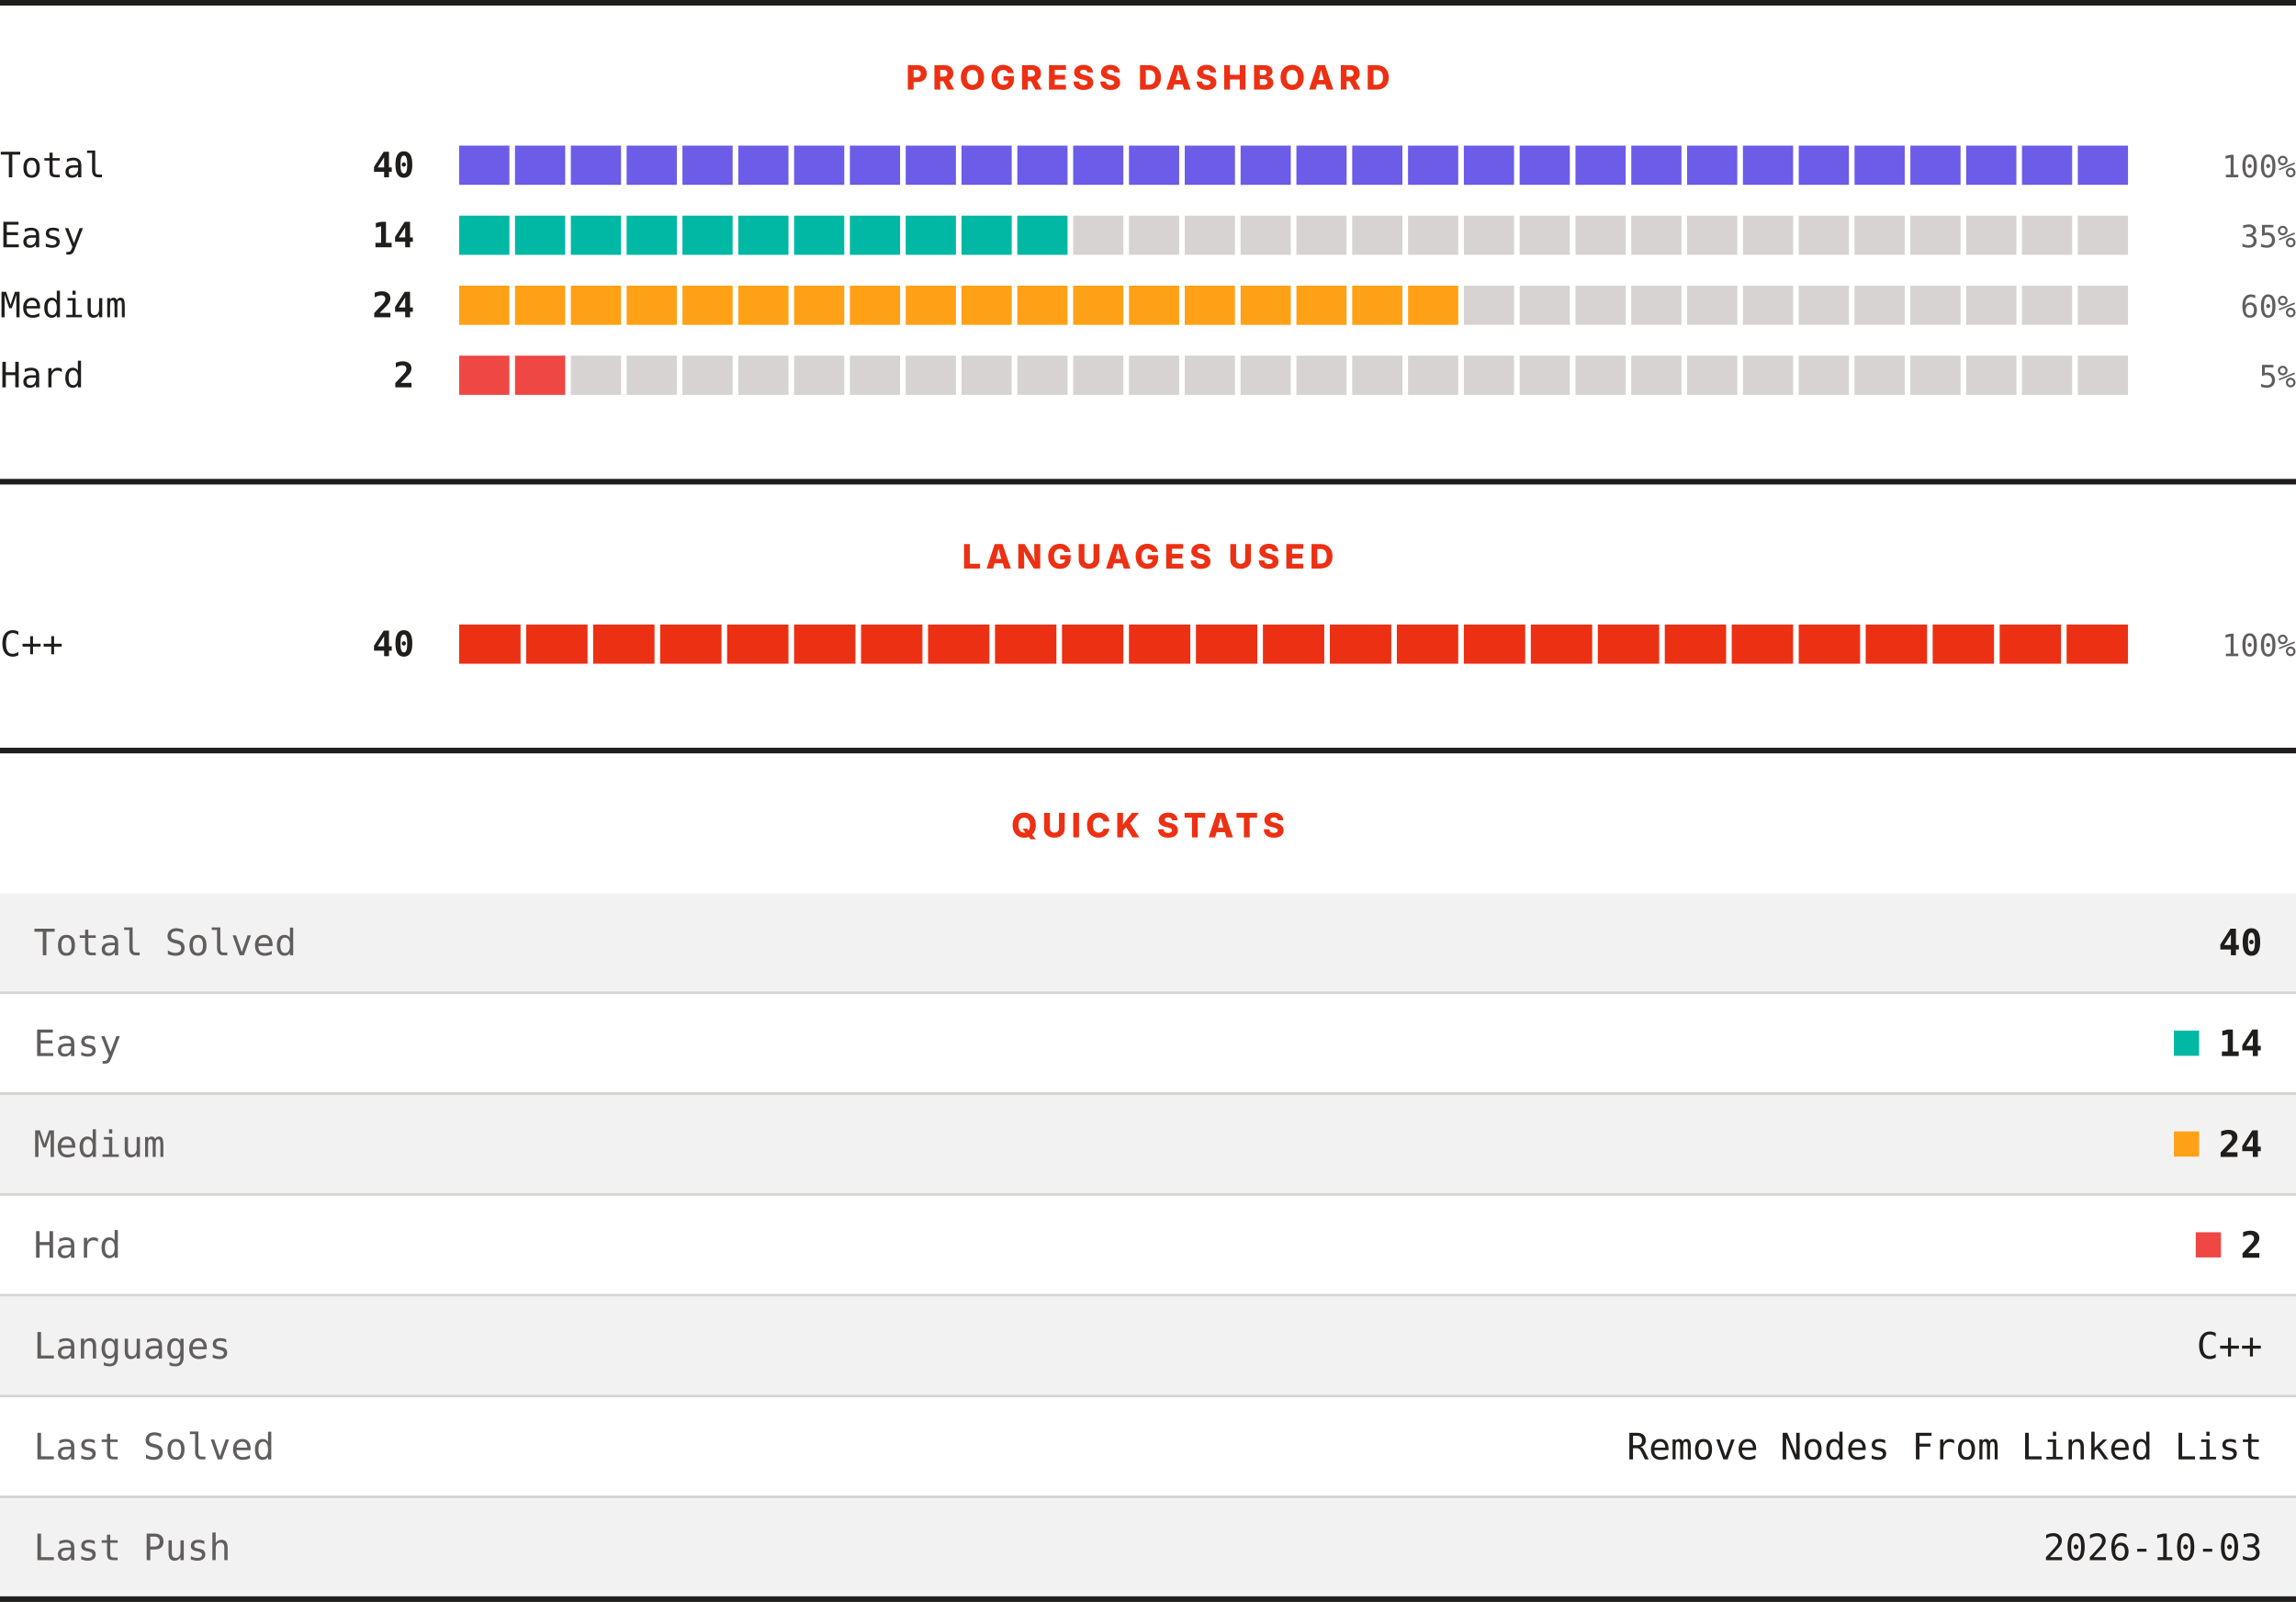
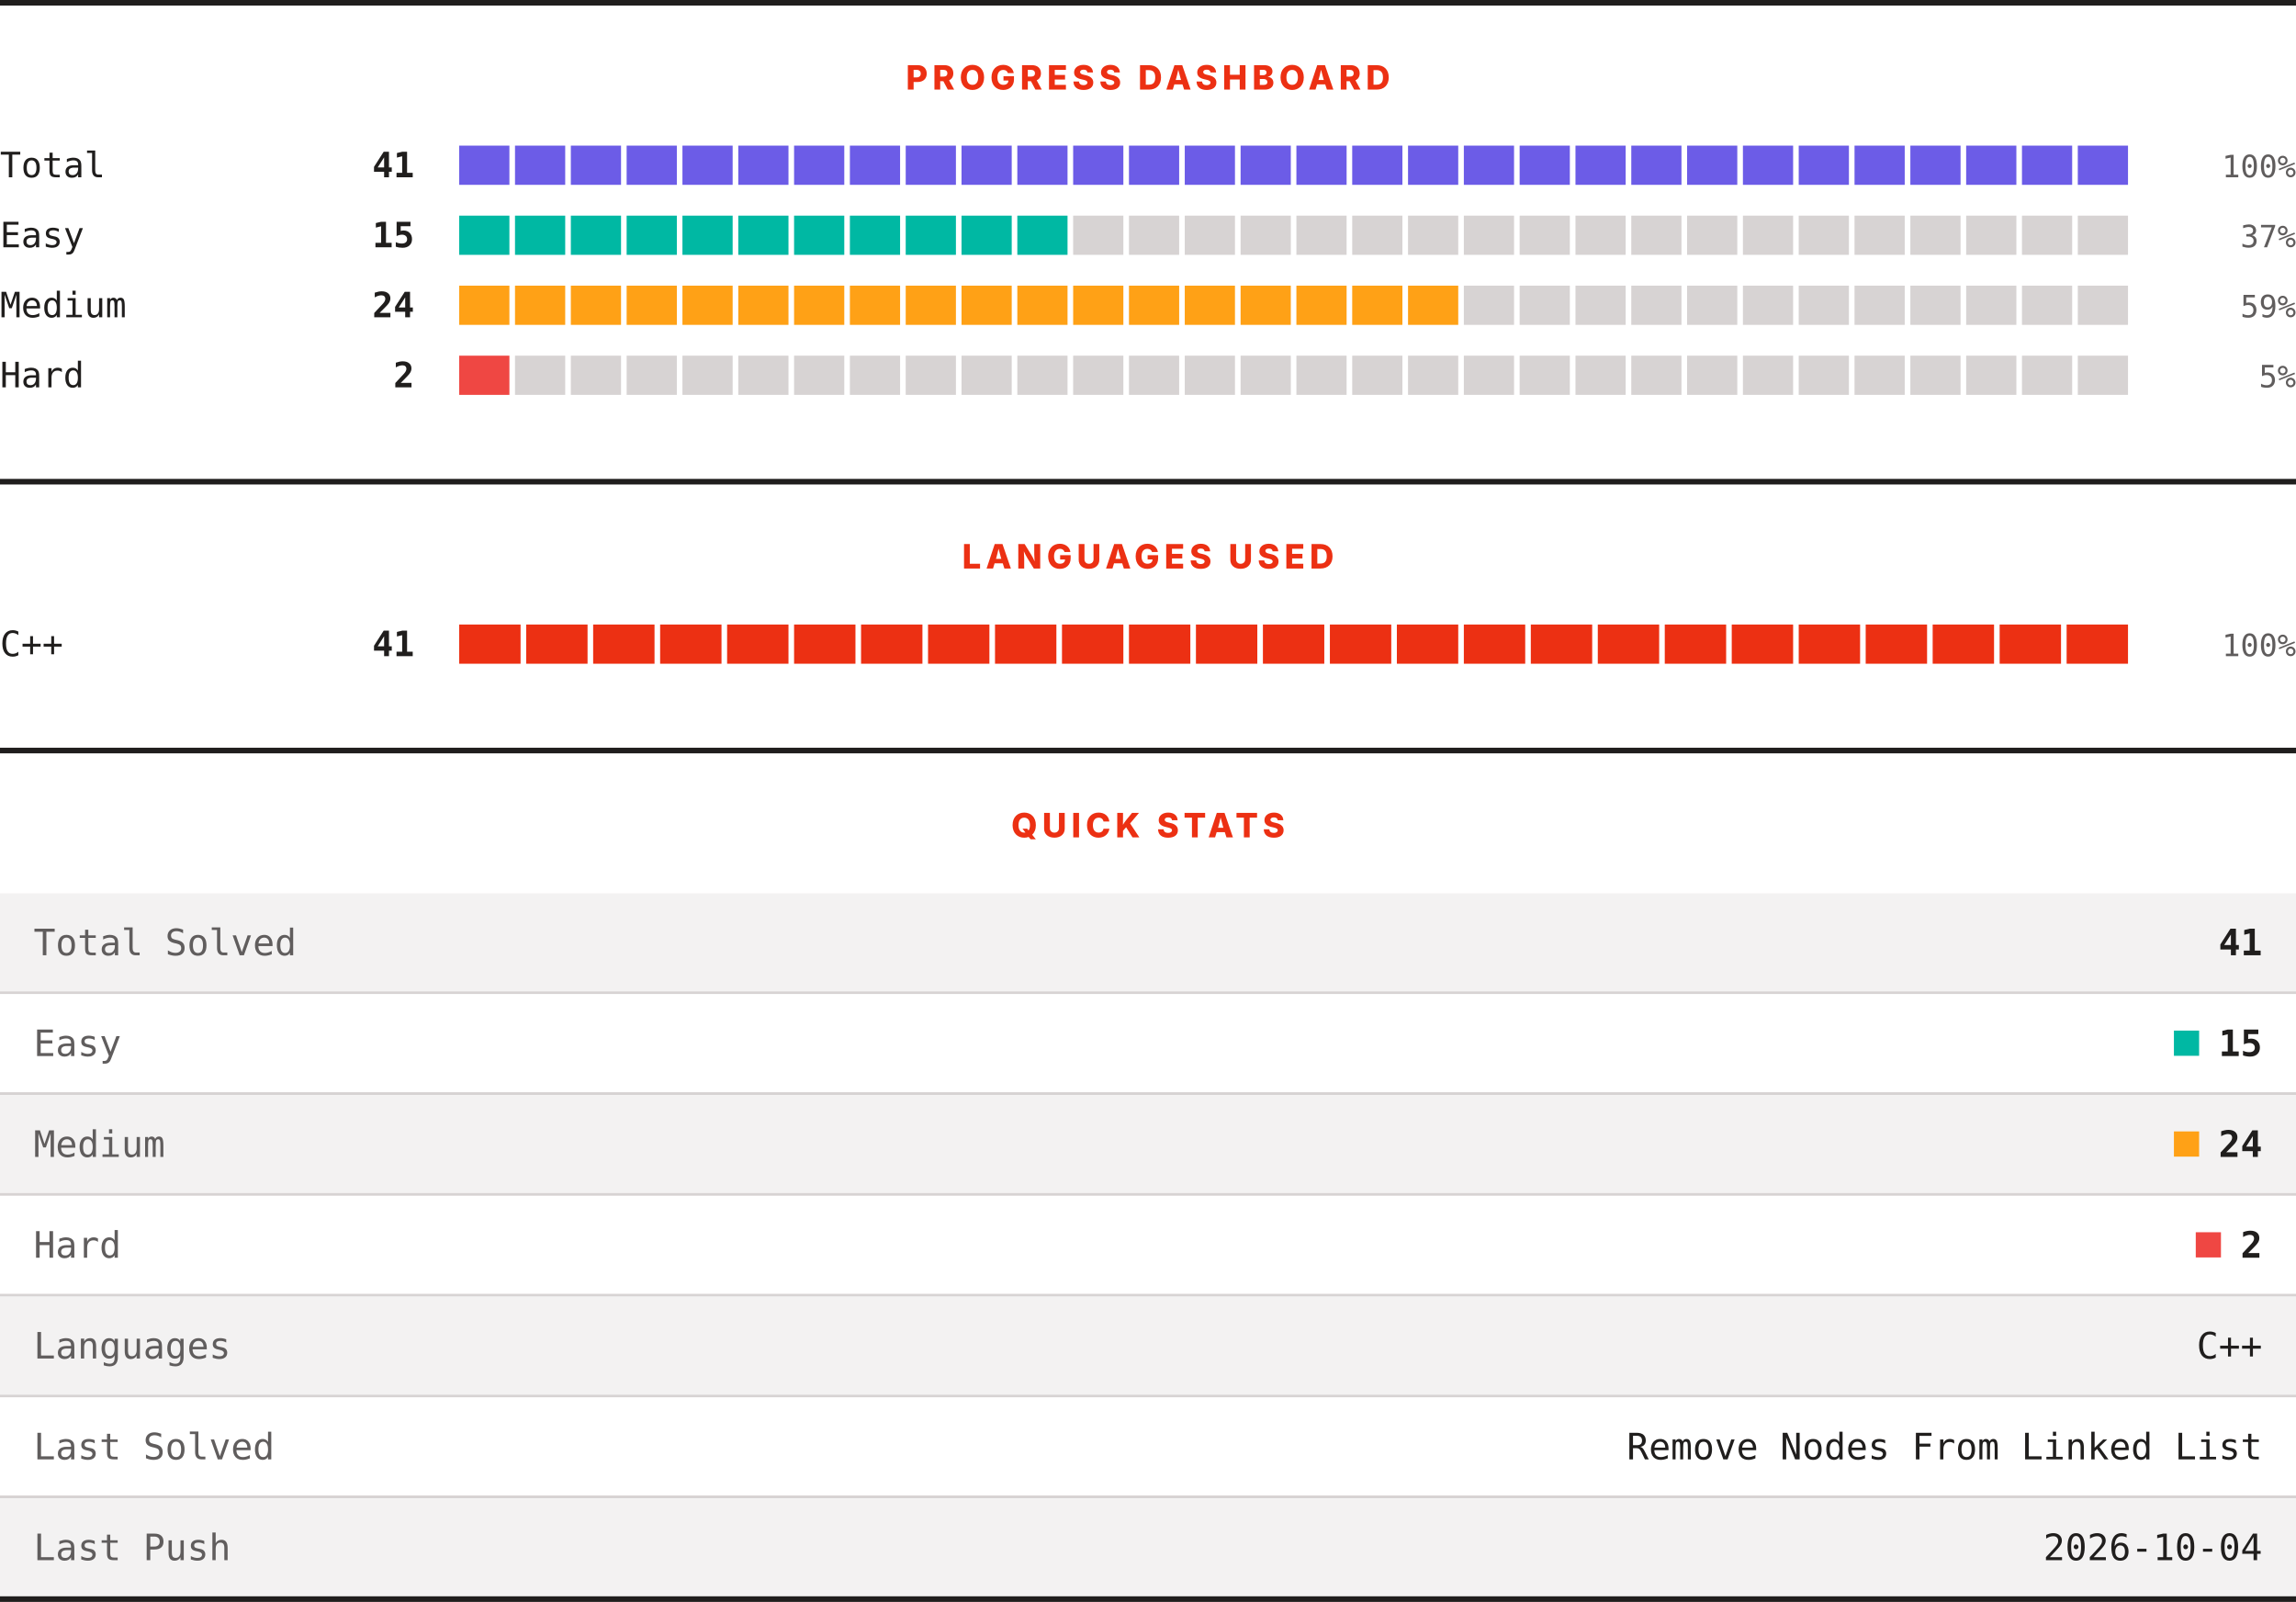
<svg xmlns="http://www.w3.org/2000/svg" width="820" height="572" viewBox="0 0 820 572" role="img" aria-label="LeetCode progress, languages and quick stats">
  <rect width="820" height="572" fill="#ffffff" />
  <rect x="0" y="0" width="820" height="2" fill="#201e1d" />
  <text x="410" y="32" text-anchor="middle" font-family="Archivo, system-ui, -apple-system, Segoe UI, sans-serif" font-size="12" font-weight="800" letter-spacing="1.68" fill="#ec3013">PROGRESS DASHBOARD</text>
  <text x="0" y="63.3" font-family="ui-monospace, SFMono-Regular, Menlo, Consolas, monospace" font-size="12.5" fill="#201e1d">Total</text>
-   <text x="148" y="63.3" text-anchor="end" font-family="ui-monospace, SFMono-Regular, Menlo, Consolas, monospace" font-size="12.5" font-weight="700" fill="#201e1d">40</text>
+   <text x="148" y="63.3" text-anchor="end" font-family="ui-monospace, SFMono-Regular, Menlo, Consolas, monospace" font-size="12.5" font-weight="700" fill="#201e1d">41</text>
  <rect x="164.00" y="52" width="17.93" height="14" fill="#6c5ce7" />
  <rect x="183.93" y="52" width="17.93" height="14" fill="#6c5ce7" />
  <rect x="203.87" y="52" width="17.93" height="14" fill="#6c5ce7" />
  <rect x="223.80" y="52" width="17.93" height="14" fill="#6c5ce7" />
  <rect x="243.73" y="52" width="17.93" height="14" fill="#6c5ce7" />
  <rect x="263.67" y="52" width="17.93" height="14" fill="#6c5ce7" />
  <rect x="283.60" y="52" width="17.93" height="14" fill="#6c5ce7" />
  <rect x="303.53" y="52" width="17.93" height="14" fill="#6c5ce7" />
  <rect x="323.47" y="52" width="17.93" height="14" fill="#6c5ce7" />
  <rect x="343.40" y="52" width="17.93" height="14" fill="#6c5ce7" />
  <rect x="363.33" y="52" width="17.93" height="14" fill="#6c5ce7" />
  <rect x="383.27" y="52" width="17.93" height="14" fill="#6c5ce7" />
  <rect x="403.20" y="52" width="17.93" height="14" fill="#6c5ce7" />
  <rect x="423.13" y="52" width="17.93" height="14" fill="#6c5ce7" />
  <rect x="443.07" y="52" width="17.93" height="14" fill="#6c5ce7" />
  <rect x="463.00" y="52" width="17.93" height="14" fill="#6c5ce7" />
  <rect x="482.93" y="52" width="17.93" height="14" fill="#6c5ce7" />
  <rect x="502.87" y="52" width="17.93" height="14" fill="#6c5ce7" />
  <rect x="522.80" y="52" width="17.93" height="14" fill="#6c5ce7" />
  <rect x="542.73" y="52" width="17.93" height="14" fill="#6c5ce7" />
  <rect x="562.67" y="52" width="17.93" height="14" fill="#6c5ce7" />
  <rect x="582.60" y="52" width="17.93" height="14" fill="#6c5ce7" />
  <rect x="602.53" y="52" width="17.93" height="14" fill="#6c5ce7" />
  <rect x="622.47" y="52" width="17.93" height="14" fill="#6c5ce7" />
  <rect x="642.40" y="52" width="17.93" height="14" fill="#6c5ce7" />
  <rect x="662.33" y="52" width="17.93" height="14" fill="#6c5ce7" />
  <rect x="682.27" y="52" width="17.93" height="14" fill="#6c5ce7" />
  <rect x="702.20" y="52" width="17.93" height="14" fill="#6c5ce7" />
  <rect x="722.13" y="52" width="17.93" height="14" fill="#6c5ce7" />
  <rect x="742.07" y="52" width="17.93" height="14" fill="#6c5ce7" />
  <text x="820" y="63.3" text-anchor="end" font-family="ui-monospace, SFMono-Regular, Menlo, Consolas, monospace" font-size="11" fill="#605d5d">100%</text>
  <text x="0" y="88.3" font-family="ui-monospace, SFMono-Regular, Menlo, Consolas, monospace" font-size="12.5" fill="#201e1d">Easy</text>
-   <text x="148" y="88.3" text-anchor="end" font-family="ui-monospace, SFMono-Regular, Menlo, Consolas, monospace" font-size="12.5" font-weight="700" fill="#201e1d">14</text>
+   <text x="148" y="88.3" text-anchor="end" font-family="ui-monospace, SFMono-Regular, Menlo, Consolas, monospace" font-size="12.5" font-weight="700" fill="#201e1d">15</text>
  <rect x="164.00" y="77" width="17.93" height="14" fill="#00b8a3" />
  <rect x="183.93" y="77" width="17.93" height="14" fill="#00b8a3" />
  <rect x="203.87" y="77" width="17.93" height="14" fill="#00b8a3" />
  <rect x="223.80" y="77" width="17.93" height="14" fill="#00b8a3" />
  <rect x="243.73" y="77" width="17.93" height="14" fill="#00b8a3" />
  <rect x="263.67" y="77" width="17.93" height="14" fill="#00b8a3" />
  <rect x="283.60" y="77" width="17.93" height="14" fill="#00b8a3" />
  <rect x="303.53" y="77" width="17.93" height="14" fill="#00b8a3" />
  <rect x="323.47" y="77" width="17.93" height="14" fill="#00b8a3" />
  <rect x="343.40" y="77" width="17.93" height="14" fill="#00b8a3" />
  <rect x="363.33" y="77" width="17.93" height="14" fill="#00b8a3" />
  <rect x="383.27" y="77" width="17.93" height="14" fill="#d7d3d3" />
  <rect x="403.20" y="77" width="17.93" height="14" fill="#d7d3d3" />
  <rect x="423.13" y="77" width="17.93" height="14" fill="#d7d3d3" />
  <rect x="443.07" y="77" width="17.93" height="14" fill="#d7d3d3" />
  <rect x="463.00" y="77" width="17.93" height="14" fill="#d7d3d3" />
  <rect x="482.93" y="77" width="17.93" height="14" fill="#d7d3d3" />
  <rect x="502.87" y="77" width="17.93" height="14" fill="#d7d3d3" />
  <rect x="522.80" y="77" width="17.93" height="14" fill="#d7d3d3" />
  <rect x="542.73" y="77" width="17.93" height="14" fill="#d7d3d3" />
  <rect x="562.67" y="77" width="17.93" height="14" fill="#d7d3d3" />
  <rect x="582.60" y="77" width="17.93" height="14" fill="#d7d3d3" />
  <rect x="602.53" y="77" width="17.93" height="14" fill="#d7d3d3" />
  <rect x="622.47" y="77" width="17.93" height="14" fill="#d7d3d3" />
  <rect x="642.40" y="77" width="17.93" height="14" fill="#d7d3d3" />
  <rect x="662.33" y="77" width="17.93" height="14" fill="#d7d3d3" />
  <rect x="682.27" y="77" width="17.93" height="14" fill="#d7d3d3" />
  <rect x="702.20" y="77" width="17.93" height="14" fill="#d7d3d3" />
  <rect x="722.13" y="77" width="17.93" height="14" fill="#d7d3d3" />
  <rect x="742.07" y="77" width="17.93" height="14" fill="#d7d3d3" />
-   <text x="820" y="88.3" text-anchor="end" font-family="ui-monospace, SFMono-Regular, Menlo, Consolas, monospace" font-size="11" fill="#605d5d">35%</text>
+   <text x="820" y="88.3" text-anchor="end" font-family="ui-monospace, SFMono-Regular, Menlo, Consolas, monospace" font-size="11" fill="#605d5d">37%</text>
  <text x="0" y="113.3" font-family="ui-monospace, SFMono-Regular, Menlo, Consolas, monospace" font-size="12.5" fill="#201e1d">Medium</text>
  <text x="148" y="113.3" text-anchor="end" font-family="ui-monospace, SFMono-Regular, Menlo, Consolas, monospace" font-size="12.5" font-weight="700" fill="#201e1d">24</text>
  <rect x="164.00" y="102" width="17.93" height="14" fill="#ffa116" />
  <rect x="183.93" y="102" width="17.93" height="14" fill="#ffa116" />
  <rect x="203.87" y="102" width="17.93" height="14" fill="#ffa116" />
  <rect x="223.80" y="102" width="17.93" height="14" fill="#ffa116" />
  <rect x="243.73" y="102" width="17.93" height="14" fill="#ffa116" />
  <rect x="263.67" y="102" width="17.93" height="14" fill="#ffa116" />
  <rect x="283.60" y="102" width="17.93" height="14" fill="#ffa116" />
  <rect x="303.53" y="102" width="17.93" height="14" fill="#ffa116" />
  <rect x="323.47" y="102" width="17.93" height="14" fill="#ffa116" />
  <rect x="343.40" y="102" width="17.93" height="14" fill="#ffa116" />
  <rect x="363.33" y="102" width="17.93" height="14" fill="#ffa116" />
  <rect x="383.27" y="102" width="17.93" height="14" fill="#ffa116" />
  <rect x="403.20" y="102" width="17.93" height="14" fill="#ffa116" />
  <rect x="423.13" y="102" width="17.93" height="14" fill="#ffa116" />
  <rect x="443.07" y="102" width="17.93" height="14" fill="#ffa116" />
  <rect x="463.00" y="102" width="17.93" height="14" fill="#ffa116" />
  <rect x="482.93" y="102" width="17.93" height="14" fill="#ffa116" />
  <rect x="502.87" y="102" width="17.93" height="14" fill="#ffa116" />
  <rect x="522.80" y="102" width="17.93" height="14" fill="#d7d3d3" />
  <rect x="542.73" y="102" width="17.93" height="14" fill="#d7d3d3" />
  <rect x="562.67" y="102" width="17.93" height="14" fill="#d7d3d3" />
  <rect x="582.60" y="102" width="17.93" height="14" fill="#d7d3d3" />
  <rect x="602.53" y="102" width="17.93" height="14" fill="#d7d3d3" />
  <rect x="622.47" y="102" width="17.93" height="14" fill="#d7d3d3" />
  <rect x="642.40" y="102" width="17.93" height="14" fill="#d7d3d3" />
  <rect x="662.33" y="102" width="17.93" height="14" fill="#d7d3d3" />
  <rect x="682.27" y="102" width="17.93" height="14" fill="#d7d3d3" />
  <rect x="702.20" y="102" width="17.93" height="14" fill="#d7d3d3" />
  <rect x="722.13" y="102" width="17.93" height="14" fill="#d7d3d3" />
  <rect x="742.07" y="102" width="17.93" height="14" fill="#d7d3d3" />
-   <text x="820" y="113.3" text-anchor="end" font-family="ui-monospace, SFMono-Regular, Menlo, Consolas, monospace" font-size="11" fill="#605d5d">60%</text>
+   <text x="820" y="113.3" text-anchor="end" font-family="ui-monospace, SFMono-Regular, Menlo, Consolas, monospace" font-size="11" fill="#605d5d">59%</text>
  <text x="0" y="138.3" font-family="ui-monospace, SFMono-Regular, Menlo, Consolas, monospace" font-size="12.5" fill="#201e1d">Hard</text>
  <text x="148" y="138.3" text-anchor="end" font-family="ui-monospace, SFMono-Regular, Menlo, Consolas, monospace" font-size="12.5" font-weight="700" fill="#201e1d">2</text>
  <rect x="164.00" y="127" width="17.93" height="14" fill="#ef4743" />
-   <rect x="183.93" y="127" width="17.93" height="14" fill="#ef4743" />
+   <rect x="183.93" y="127" width="17.93" height="14" fill="#d7d3d3" />
  <rect x="203.87" y="127" width="17.93" height="14" fill="#d7d3d3" />
  <rect x="223.80" y="127" width="17.93" height="14" fill="#d7d3d3" />
  <rect x="243.73" y="127" width="17.93" height="14" fill="#d7d3d3" />
  <rect x="263.67" y="127" width="17.93" height="14" fill="#d7d3d3" />
  <rect x="283.60" y="127" width="17.93" height="14" fill="#d7d3d3" />
  <rect x="303.53" y="127" width="17.93" height="14" fill="#d7d3d3" />
  <rect x="323.47" y="127" width="17.93" height="14" fill="#d7d3d3" />
  <rect x="343.40" y="127" width="17.93" height="14" fill="#d7d3d3" />
  <rect x="363.33" y="127" width="17.93" height="14" fill="#d7d3d3" />
  <rect x="383.27" y="127" width="17.93" height="14" fill="#d7d3d3" />
  <rect x="403.20" y="127" width="17.93" height="14" fill="#d7d3d3" />
  <rect x="423.13" y="127" width="17.93" height="14" fill="#d7d3d3" />
  <rect x="443.07" y="127" width="17.93" height="14" fill="#d7d3d3" />
  <rect x="463.00" y="127" width="17.93" height="14" fill="#d7d3d3" />
  <rect x="482.93" y="127" width="17.93" height="14" fill="#d7d3d3" />
  <rect x="502.87" y="127" width="17.93" height="14" fill="#d7d3d3" />
  <rect x="522.80" y="127" width="17.93" height="14" fill="#d7d3d3" />
  <rect x="542.73" y="127" width="17.93" height="14" fill="#d7d3d3" />
  <rect x="562.67" y="127" width="17.93" height="14" fill="#d7d3d3" />
  <rect x="582.60" y="127" width="17.93" height="14" fill="#d7d3d3" />
  <rect x="602.53" y="127" width="17.93" height="14" fill="#d7d3d3" />
  <rect x="622.47" y="127" width="17.93" height="14" fill="#d7d3d3" />
  <rect x="642.40" y="127" width="17.93" height="14" fill="#d7d3d3" />
  <rect x="662.33" y="127" width="17.93" height="14" fill="#d7d3d3" />
  <rect x="682.27" y="127" width="17.93" height="14" fill="#d7d3d3" />
  <rect x="702.20" y="127" width="17.93" height="14" fill="#d7d3d3" />
  <rect x="722.13" y="127" width="17.93" height="14" fill="#d7d3d3" />
  <rect x="742.07" y="127" width="17.93" height="14" fill="#d7d3d3" />
  <text x="820" y="138.3" text-anchor="end" font-family="ui-monospace, SFMono-Regular, Menlo, Consolas, monospace" font-size="11" fill="#605d5d">5%</text>
  <rect x="0" y="171" width="820" height="2" fill="#201e1d" />
  <text x="410" y="203" text-anchor="middle" font-family="Archivo, system-ui, -apple-system, Segoe UI, sans-serif" font-size="12" font-weight="800" letter-spacing="1.68" fill="#ec3013">LANGUAGES USED</text>
  <text x="0" y="234.3" font-family="ui-monospace, SFMono-Regular, Menlo, Consolas, monospace" font-size="12.5" fill="#201e1d">C++</text>
-   <text x="148" y="234.3" text-anchor="end" font-family="ui-monospace, SFMono-Regular, Menlo, Consolas, monospace" font-size="12.5" font-weight="700" fill="#201e1d">40</text>
+   <text x="148" y="234.3" text-anchor="end" font-family="ui-monospace, SFMono-Regular, Menlo, Consolas, monospace" font-size="12.5" font-weight="700" fill="#201e1d">41</text>
  <rect x="164.00" y="223" width="21.92" height="14" fill="#ec3013" />
  <rect x="187.92" y="223" width="21.92" height="14" fill="#ec3013" />
  <rect x="211.84" y="223" width="21.92" height="14" fill="#ec3013" />
  <rect x="235.76" y="223" width="21.92" height="14" fill="#ec3013" />
  <rect x="259.68" y="223" width="21.92" height="14" fill="#ec3013" />
  <rect x="283.60" y="223" width="21.92" height="14" fill="#ec3013" />
  <rect x="307.52" y="223" width="21.92" height="14" fill="#ec3013" />
  <rect x="331.44" y="223" width="21.92" height="14" fill="#ec3013" />
  <rect x="355.36" y="223" width="21.92" height="14" fill="#ec3013" />
  <rect x="379.28" y="223" width="21.92" height="14" fill="#ec3013" />
  <rect x="403.20" y="223" width="21.92" height="14" fill="#ec3013" />
  <rect x="427.12" y="223" width="21.92" height="14" fill="#ec3013" />
  <rect x="451.04" y="223" width="21.92" height="14" fill="#ec3013" />
  <rect x="474.96" y="223" width="21.92" height="14" fill="#ec3013" />
  <rect x="498.88" y="223" width="21.92" height="14" fill="#ec3013" />
  <rect x="522.80" y="223" width="21.92" height="14" fill="#ec3013" />
  <rect x="546.72" y="223" width="21.92" height="14" fill="#ec3013" />
  <rect x="570.64" y="223" width="21.92" height="14" fill="#ec3013" />
  <rect x="594.56" y="223" width="21.92" height="14" fill="#ec3013" />
  <rect x="618.48" y="223" width="21.92" height="14" fill="#ec3013" />
  <rect x="642.40" y="223" width="21.92" height="14" fill="#ec3013" />
  <rect x="666.32" y="223" width="21.92" height="14" fill="#ec3013" />
  <rect x="690.24" y="223" width="21.92" height="14" fill="#ec3013" />
  <rect x="714.16" y="223" width="21.92" height="14" fill="#ec3013" />
  <rect x="738.08" y="223" width="21.92" height="14" fill="#ec3013" />
  <text x="820" y="234.3" text-anchor="end" font-family="ui-monospace, SFMono-Regular, Menlo, Consolas, monospace" font-size="11" fill="#605d5d">100%</text>
  <rect x="0" y="267" width="820" height="2" fill="#201e1d" />
  <text x="410" y="299" text-anchor="middle" font-family="Archivo, system-ui, -apple-system, Segoe UI, sans-serif" font-size="12" font-weight="800" letter-spacing="1.68" fill="#ec3013">QUICK STATS</text>
  <rect x="0" y="319" width="820" height="35" fill="#f3f2f2" />
  <text x="12" y="341.1" font-family="ui-monospace, SFMono-Regular, Menlo, Consolas, monospace" font-size="13" fill="#605d5d">Total Solved</text>
-   <text x="808" y="341.1" text-anchor="end" font-family="ui-monospace, SFMono-Regular, Menlo, Consolas, monospace" font-size="13" font-weight="700" fill="#201e1d">40</text>
+   <text x="808" y="341.1" text-anchor="end" font-family="ui-monospace, SFMono-Regular, Menlo, Consolas, monospace" font-size="13" font-weight="700" fill="#201e1d">41</text>
  <rect x="0" y="354" width="820" height="1" fill="#d7d3d3" />
  <rect x="0" y="355" width="820" height="35" fill="#ffffff" />
  <text x="12" y="377.1" font-family="ui-monospace, SFMono-Regular, Menlo, Consolas, monospace" font-size="13" fill="#605d5d">Easy</text>
  <rect x="776.4" y="368" width="9" height="9" fill="#00b8a3" />
-   <text x="808" y="377.1" text-anchor="end" font-family="ui-monospace, SFMono-Regular, Menlo, Consolas, monospace" font-size="13" font-weight="700" fill="#201e1d">14</text>
+   <text x="808" y="377.1" text-anchor="end" font-family="ui-monospace, SFMono-Regular, Menlo, Consolas, monospace" font-size="13" font-weight="700" fill="#201e1d">15</text>
  <rect x="0" y="390" width="820" height="1" fill="#d7d3d3" />
  <rect x="0" y="391" width="820" height="35" fill="#f3f2f2" />
  <text x="12" y="413.1" font-family="ui-monospace, SFMono-Regular, Menlo, Consolas, monospace" font-size="13" fill="#605d5d">Medium</text>
  <rect x="776.4" y="404" width="9" height="9" fill="#ffa116" />
  <text x="808" y="413.1" text-anchor="end" font-family="ui-monospace, SFMono-Regular, Menlo, Consolas, monospace" font-size="13" font-weight="700" fill="#201e1d">24</text>
  <rect x="0" y="426" width="820" height="1" fill="#d7d3d3" />
  <rect x="0" y="427" width="820" height="35" fill="#ffffff" />
  <text x="12" y="449.1" font-family="ui-monospace, SFMono-Regular, Menlo, Consolas, monospace" font-size="13" fill="#605d5d">Hard</text>
  <rect x="784.2" y="440" width="9" height="9" fill="#ef4743" />
  <text x="808" y="449.1" text-anchor="end" font-family="ui-monospace, SFMono-Regular, Menlo, Consolas, monospace" font-size="13" font-weight="700" fill="#201e1d">2</text>
  <rect x="0" y="462" width="820" height="1" fill="#d7d3d3" />
  <rect x="0" y="463" width="820" height="35" fill="#f3f2f2" />
  <text x="12" y="485.1" font-family="ui-monospace, SFMono-Regular, Menlo, Consolas, monospace" font-size="13" fill="#605d5d">Languages</text>
  <text x="808" y="485.1" text-anchor="end" font-family="ui-monospace, SFMono-Regular, Menlo, Consolas, monospace" font-size="13" fill="#201e1d">C++</text>
  <rect x="0" y="498" width="820" height="1" fill="#d7d3d3" />
  <rect x="0" y="499" width="820" height="35" fill="#ffffff" />
  <text x="12" y="521.1" font-family="ui-monospace, SFMono-Regular, Menlo, Consolas, monospace" font-size="13" fill="#605d5d">Last Solved</text>
  <text x="808" y="521.1" text-anchor="end" font-family="ui-monospace, SFMono-Regular, Menlo, Consolas, monospace" font-size="13" fill="#201e1d">Remove Nodes From Linked List</text>
  <rect x="0" y="534" width="820" height="1" fill="#d7d3d3" />
  <rect x="0" y="535" width="820" height="35" fill="#f3f2f2" />
  <text x="12" y="557.1" font-family="ui-monospace, SFMono-Regular, Menlo, Consolas, monospace" font-size="13" fill="#605d5d">Last Push</text>
-   <text x="808" y="557.1" text-anchor="end" font-family="ui-monospace, SFMono-Regular, Menlo, Consolas, monospace" font-size="13" fill="#201e1d">2026-10-03</text>
+   <text x="808" y="557.1" text-anchor="end" font-family="ui-monospace, SFMono-Regular, Menlo, Consolas, monospace" font-size="13" fill="#201e1d">2026-10-04</text>
  <rect x="0" y="570" width="820" height="2" fill="#201e1d" />
</svg>
